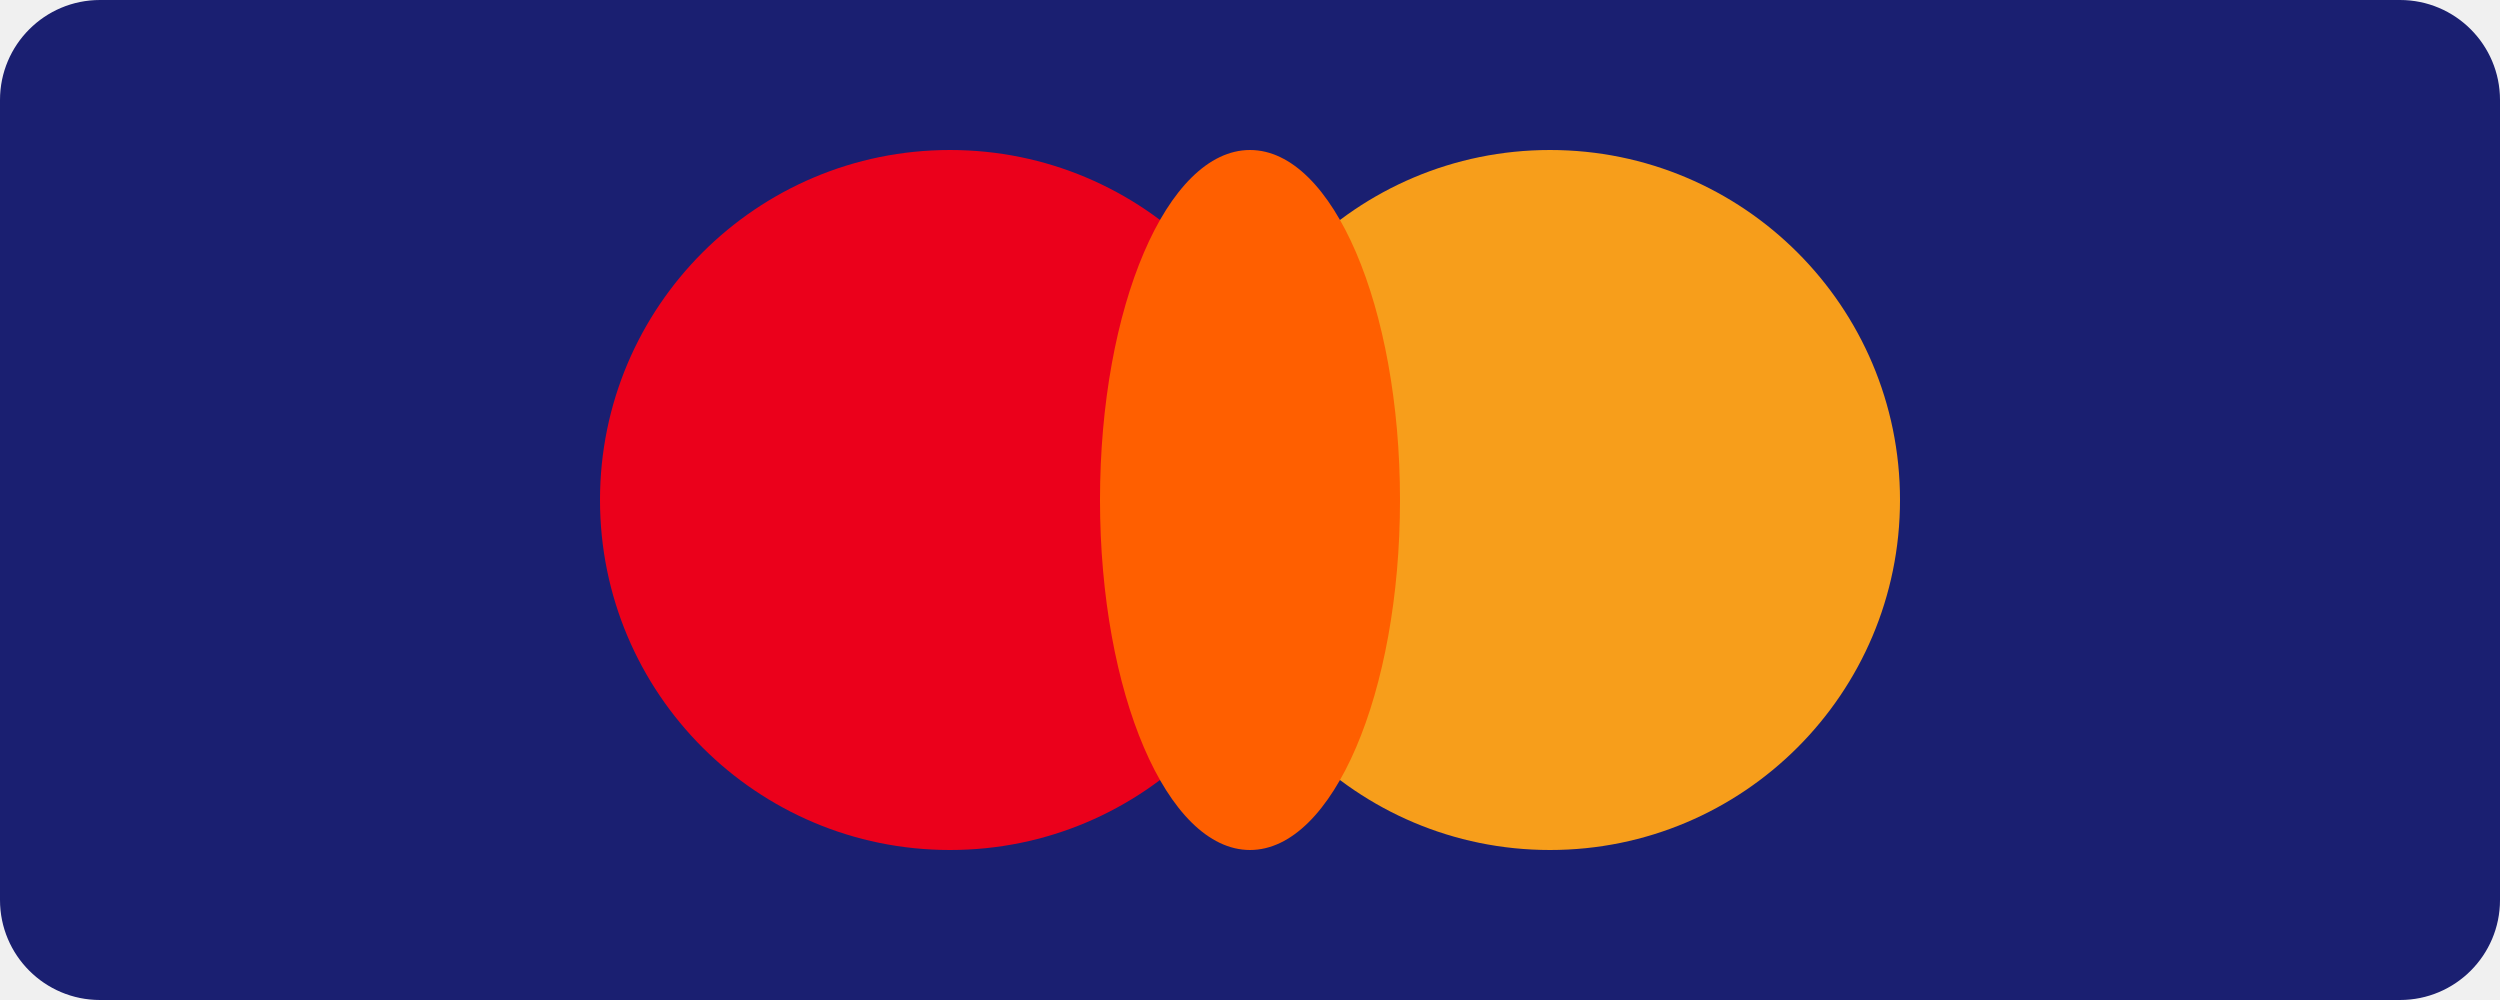
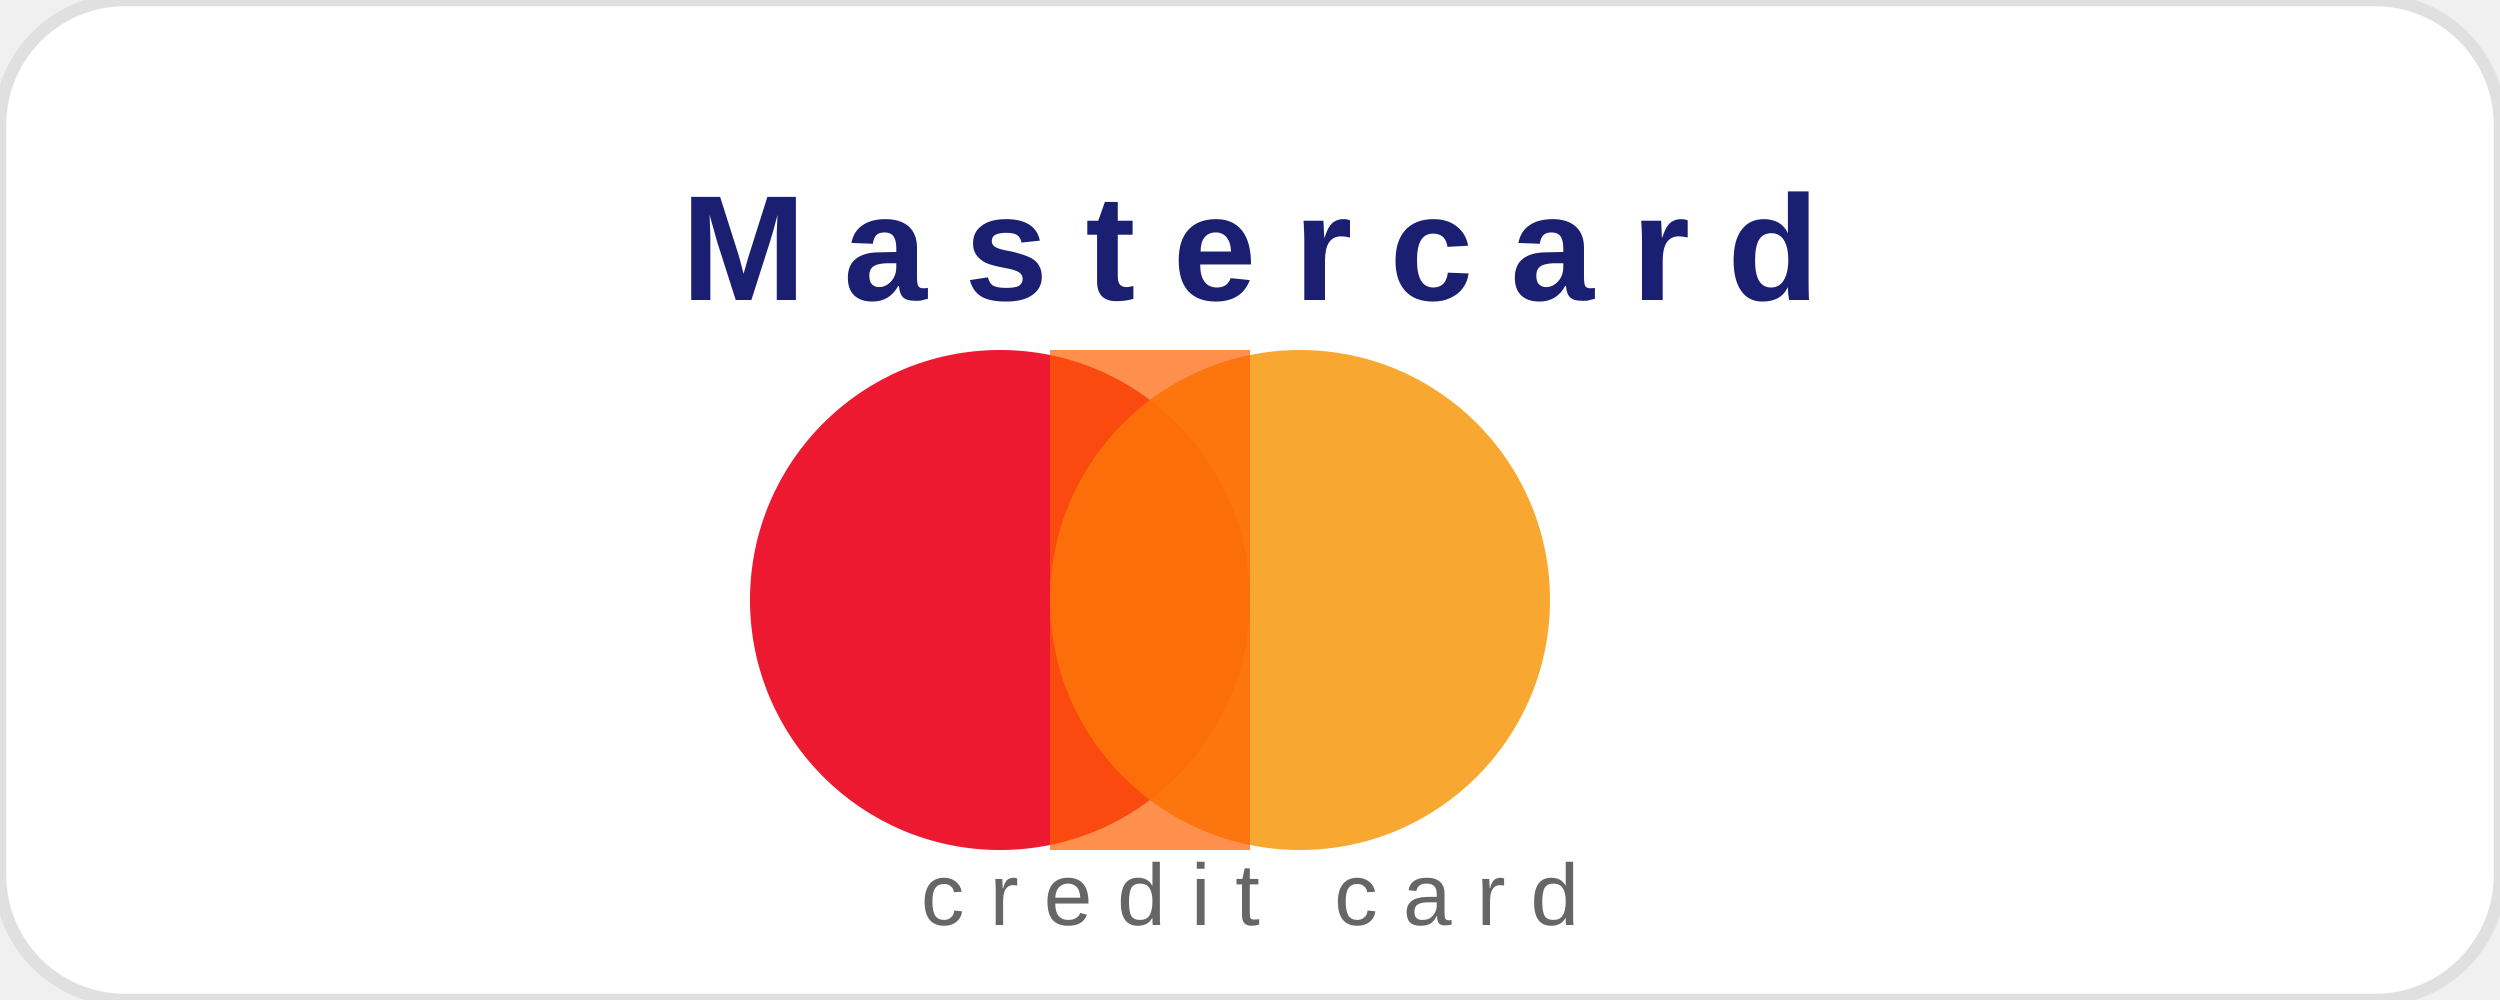
- <svg xmlns="http://www.w3.org/2000/svg" viewBox="0 0 100 40">
-   <rect width="100" height="40" rx="4" fill="#1A1F71" />
-   <circle cx="38" cy="20" r="14" fill="#EB001B" />
-   <circle cx="62" cy="20" r="14" fill="#F79E1B" />
-   <ellipse cx="50" cy="20" rx="6" ry="14" fill="#FF5F00" />
+ <svg xmlns="http://www.w3.org/2000/svg" viewBox="0 0 100 40" width="100" height="40">
+   <rect width="100" height="40" rx="5" fill="white" />
+   <rect width="100" height="40" rx="5" fill="none" stroke="#E0E0E0" stroke-width="0.5" />
+   <text x="50" y="12" font-family="Arial,Helvetica,sans-serif" font-size="6" font-weight="bold" fill="#1A1F71" text-anchor="middle" letter-spacing="1.5">Mastercard</text>
+   <circle cx="40" cy="24" r="10" fill="#EB001B" opacity="0.9" />
+   <circle cx="52" cy="24" r="10" fill="#F79E1B" opacity="0.9" />
+   <rect x="42" y="14" width="8" height="20" fill="#FF5F00" opacity="0.7" />
+   <text x="50" y="37" font-family="Arial,Helvetica,sans-serif" font-size="3.5" fill="#666" text-anchor="middle" letter-spacing="1">credit card</text>
</svg>
